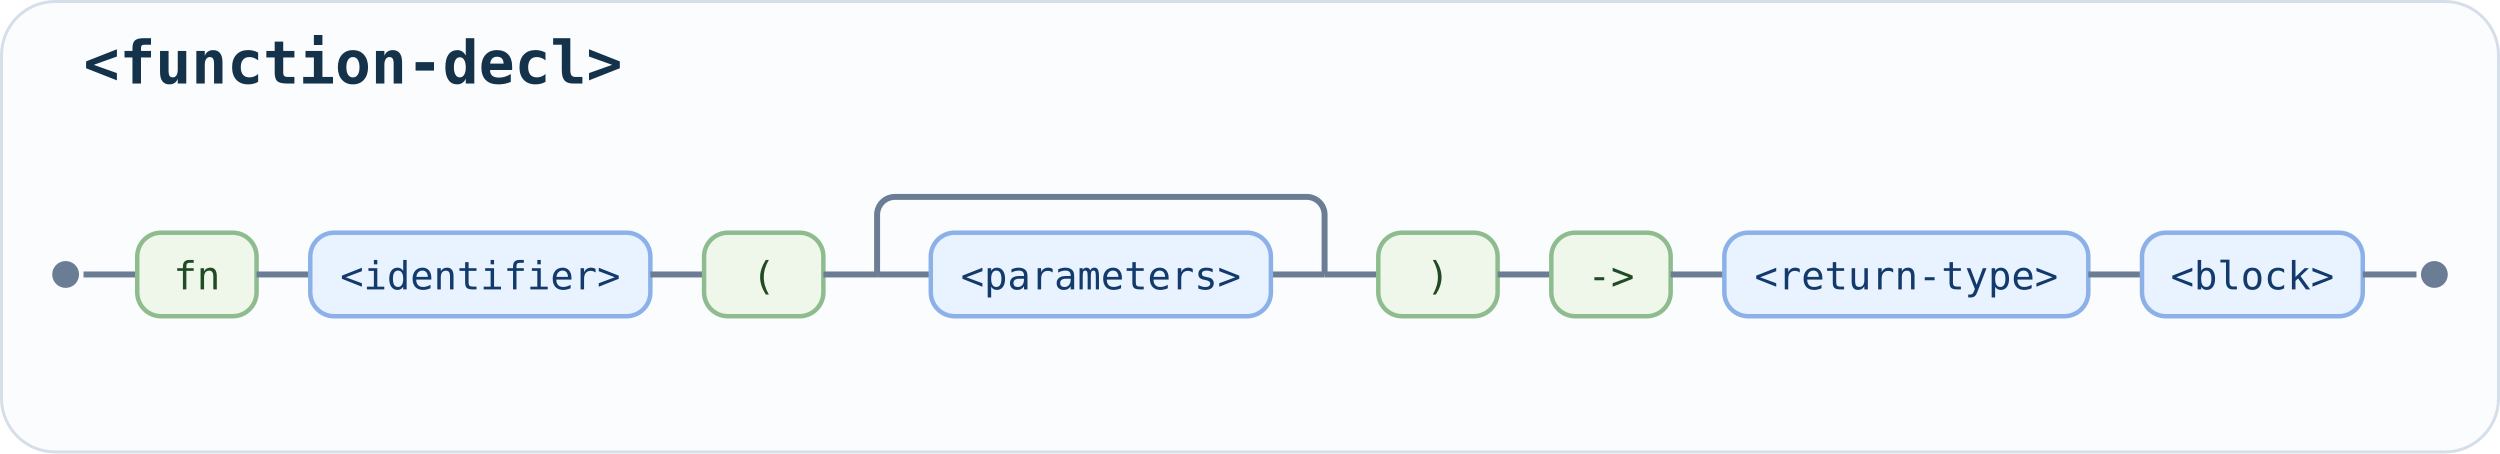
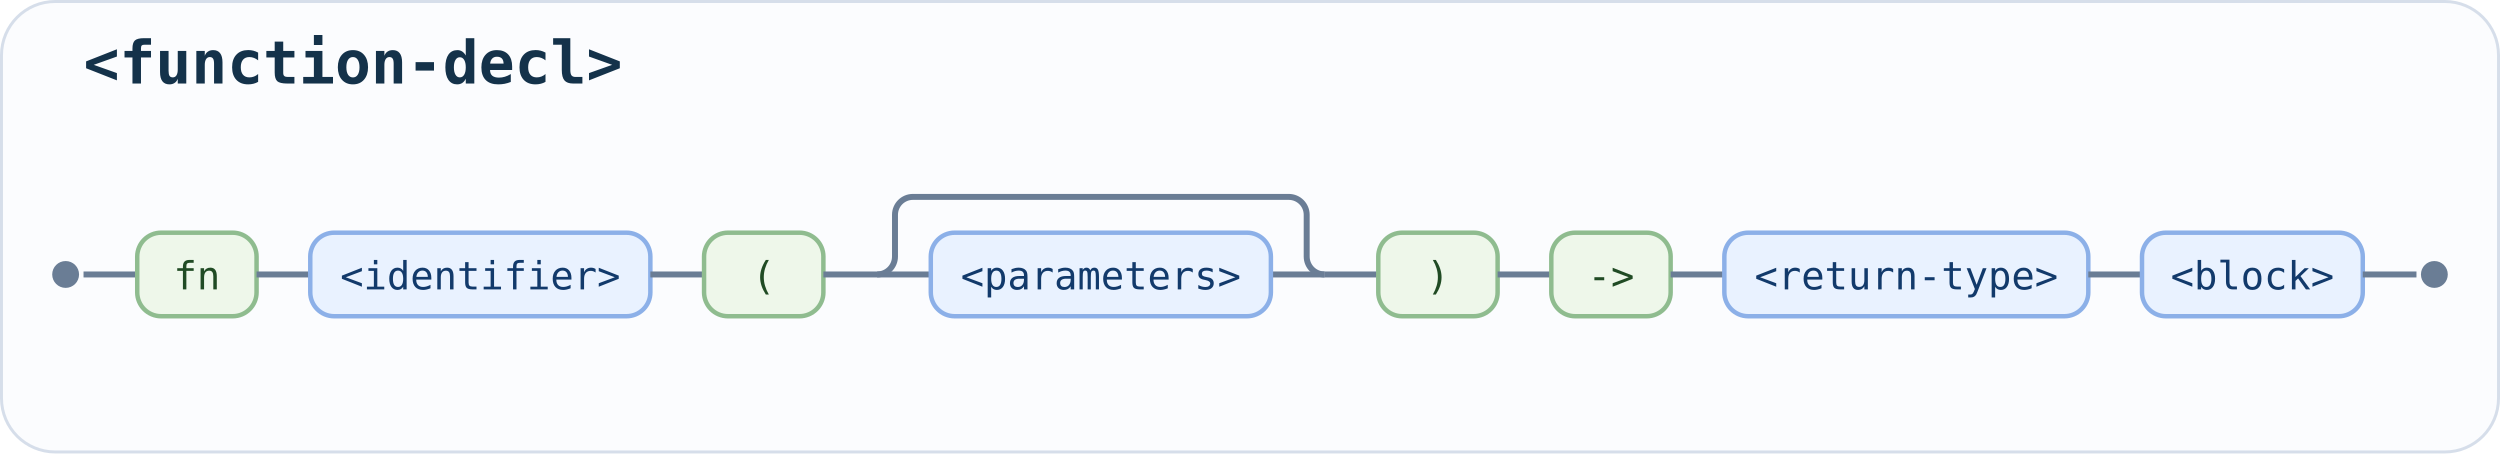
<svg xmlns="http://www.w3.org/2000/svg" width="838" height="152" viewBox="0 0 838 152" role="img" aria-labelledby="title-function_decl desc-function_decl">
  <rect x="0.5" y="0.5" width="837" height="151" rx="18" fill="#fbfcfe" stroke="#d6deea" />
  <text x="28" y="28" fill="#14324a" font-family="ui-monospace, SFMono-Regular, Menlo, Consolas, monospace" font-size="20" font-weight="700">&lt;function-decl&gt;</text>
  <line x1="28" y1="92" x2="46" y2="92" stroke="#6a7d95" stroke-width="2" />
  <rect x="46" y="78" width="40" height="28" rx="8" fill="#eef7ea" stroke="#8fbc8f" stroke-width="1.5" />
  <text x="66.0" y="97" text-anchor="middle" fill="#204b24" font-family="ui-monospace, SFMono-Regular, Menlo, Consolas, monospace" font-size="13">fn</text>
  <line x1="86" y1="92" x2="104" y2="92" stroke="#6a7d95" stroke-width="2" />
  <rect x="104" y="78" width="114" height="28" rx="8" fill="#e9f2ff" stroke="#8cb0e8" stroke-width="1.5" />
  <text x="161.0" y="97" text-anchor="middle" fill="#123a6b" font-family="ui-monospace, SFMono-Regular, Menlo, Consolas, monospace" font-size="13">&lt;identifier&gt;</text>
  <line x1="218" y1="92" x2="236" y2="92" stroke="#6a7d95" stroke-width="2" />
  <rect x="236" y="78" width="40" height="28" rx="8" fill="#eef7ea" stroke="#8fbc8f" stroke-width="1.5" />
  <text x="256.0" y="97" text-anchor="middle" fill="#204b24" font-family="ui-monospace, SFMono-Regular, Menlo, Consolas, monospace" font-size="13">(</text>
  <line x1="276" y1="92" x2="294" y2="92" stroke="#6a7d95" stroke-width="2" />
  <line x1="294" y1="92" x2="312" y2="92" stroke="#6a7d95" stroke-width="2" />
  <line x1="426" y1="92" x2="444" y2="92" stroke="#6a7d95" stroke-width="2" />
  <rect x="312" y="78" width="114" height="28" rx="8" fill="#e9f2ff" stroke="#8cb0e8" stroke-width="1.5" />
  <text x="369.0" y="97" text-anchor="middle" fill="#123a6b" font-family="ui-monospace, SFMono-Regular, Menlo, Consolas, monospace" font-size="13">&lt;parameters&gt;</text>
-   <path d="M 294 92 L 294 72 A 6 6 0 0 1 300 66 L 438 66 A 6 6 0 0 1 444 72 L 444 92" fill="none" stroke="#6a7d95" stroke-width="2" />
+   <path d="M 294 92 A 6 6 0 0 0 300 86 L 300 72 A 6 6 0 0 1 306 66 L 432 66 A 6 6 0 0 1 438 72 L 438 86 A 6 6 0 0 0 444 92" fill="none" stroke="#6a7d95" stroke-width="2" />
  <line x1="444" y1="92" x2="462" y2="92" stroke="#6a7d95" stroke-width="2" />
  <rect x="462" y="78" width="40" height="28" rx="8" fill="#eef7ea" stroke="#8fbc8f" stroke-width="1.5" />
  <text x="482.0" y="97" text-anchor="middle" fill="#204b24" font-family="ui-monospace, SFMono-Regular, Menlo, Consolas, monospace" font-size="13">)</text>
  <line x1="502" y1="92" x2="520" y2="92" stroke="#6a7d95" stroke-width="2" />
  <rect x="520" y="78" width="40" height="28" rx="8" fill="#eef7ea" stroke="#8fbc8f" stroke-width="1.5" />
  <text x="540.0" y="97" text-anchor="middle" fill="#204b24" font-family="ui-monospace, SFMono-Regular, Menlo, Consolas, monospace" font-size="13">-&gt;</text>
  <line x1="560" y1="92" x2="578" y2="92" stroke="#6a7d95" stroke-width="2" />
  <rect x="578" y="78" width="122" height="28" rx="8" fill="#e9f2ff" stroke="#8cb0e8" stroke-width="1.5" />
  <text x="639.0" y="97" text-anchor="middle" fill="#123a6b" font-family="ui-monospace, SFMono-Regular, Menlo, Consolas, monospace" font-size="13">&lt;return-type&gt;</text>
  <line x1="700" y1="92" x2="718" y2="92" stroke="#6a7d95" stroke-width="2" />
  <rect x="718" y="78" width="74" height="28" rx="8" fill="#e9f2ff" stroke="#8cb0e8" stroke-width="1.5" />
  <text x="755.0" y="97" text-anchor="middle" fill="#123a6b" font-family="ui-monospace, SFMono-Regular, Menlo, Consolas, monospace" font-size="13">&lt;block&gt;</text>
  <line x1="792" y1="92" x2="810" y2="92" stroke="#6a7d95" stroke-width="2" />
  <circle cx="22" cy="92" r="4.5" fill="#6a7d95" />
  <circle cx="816" cy="92" r="4.5" fill="#6a7d95" />
</svg>
